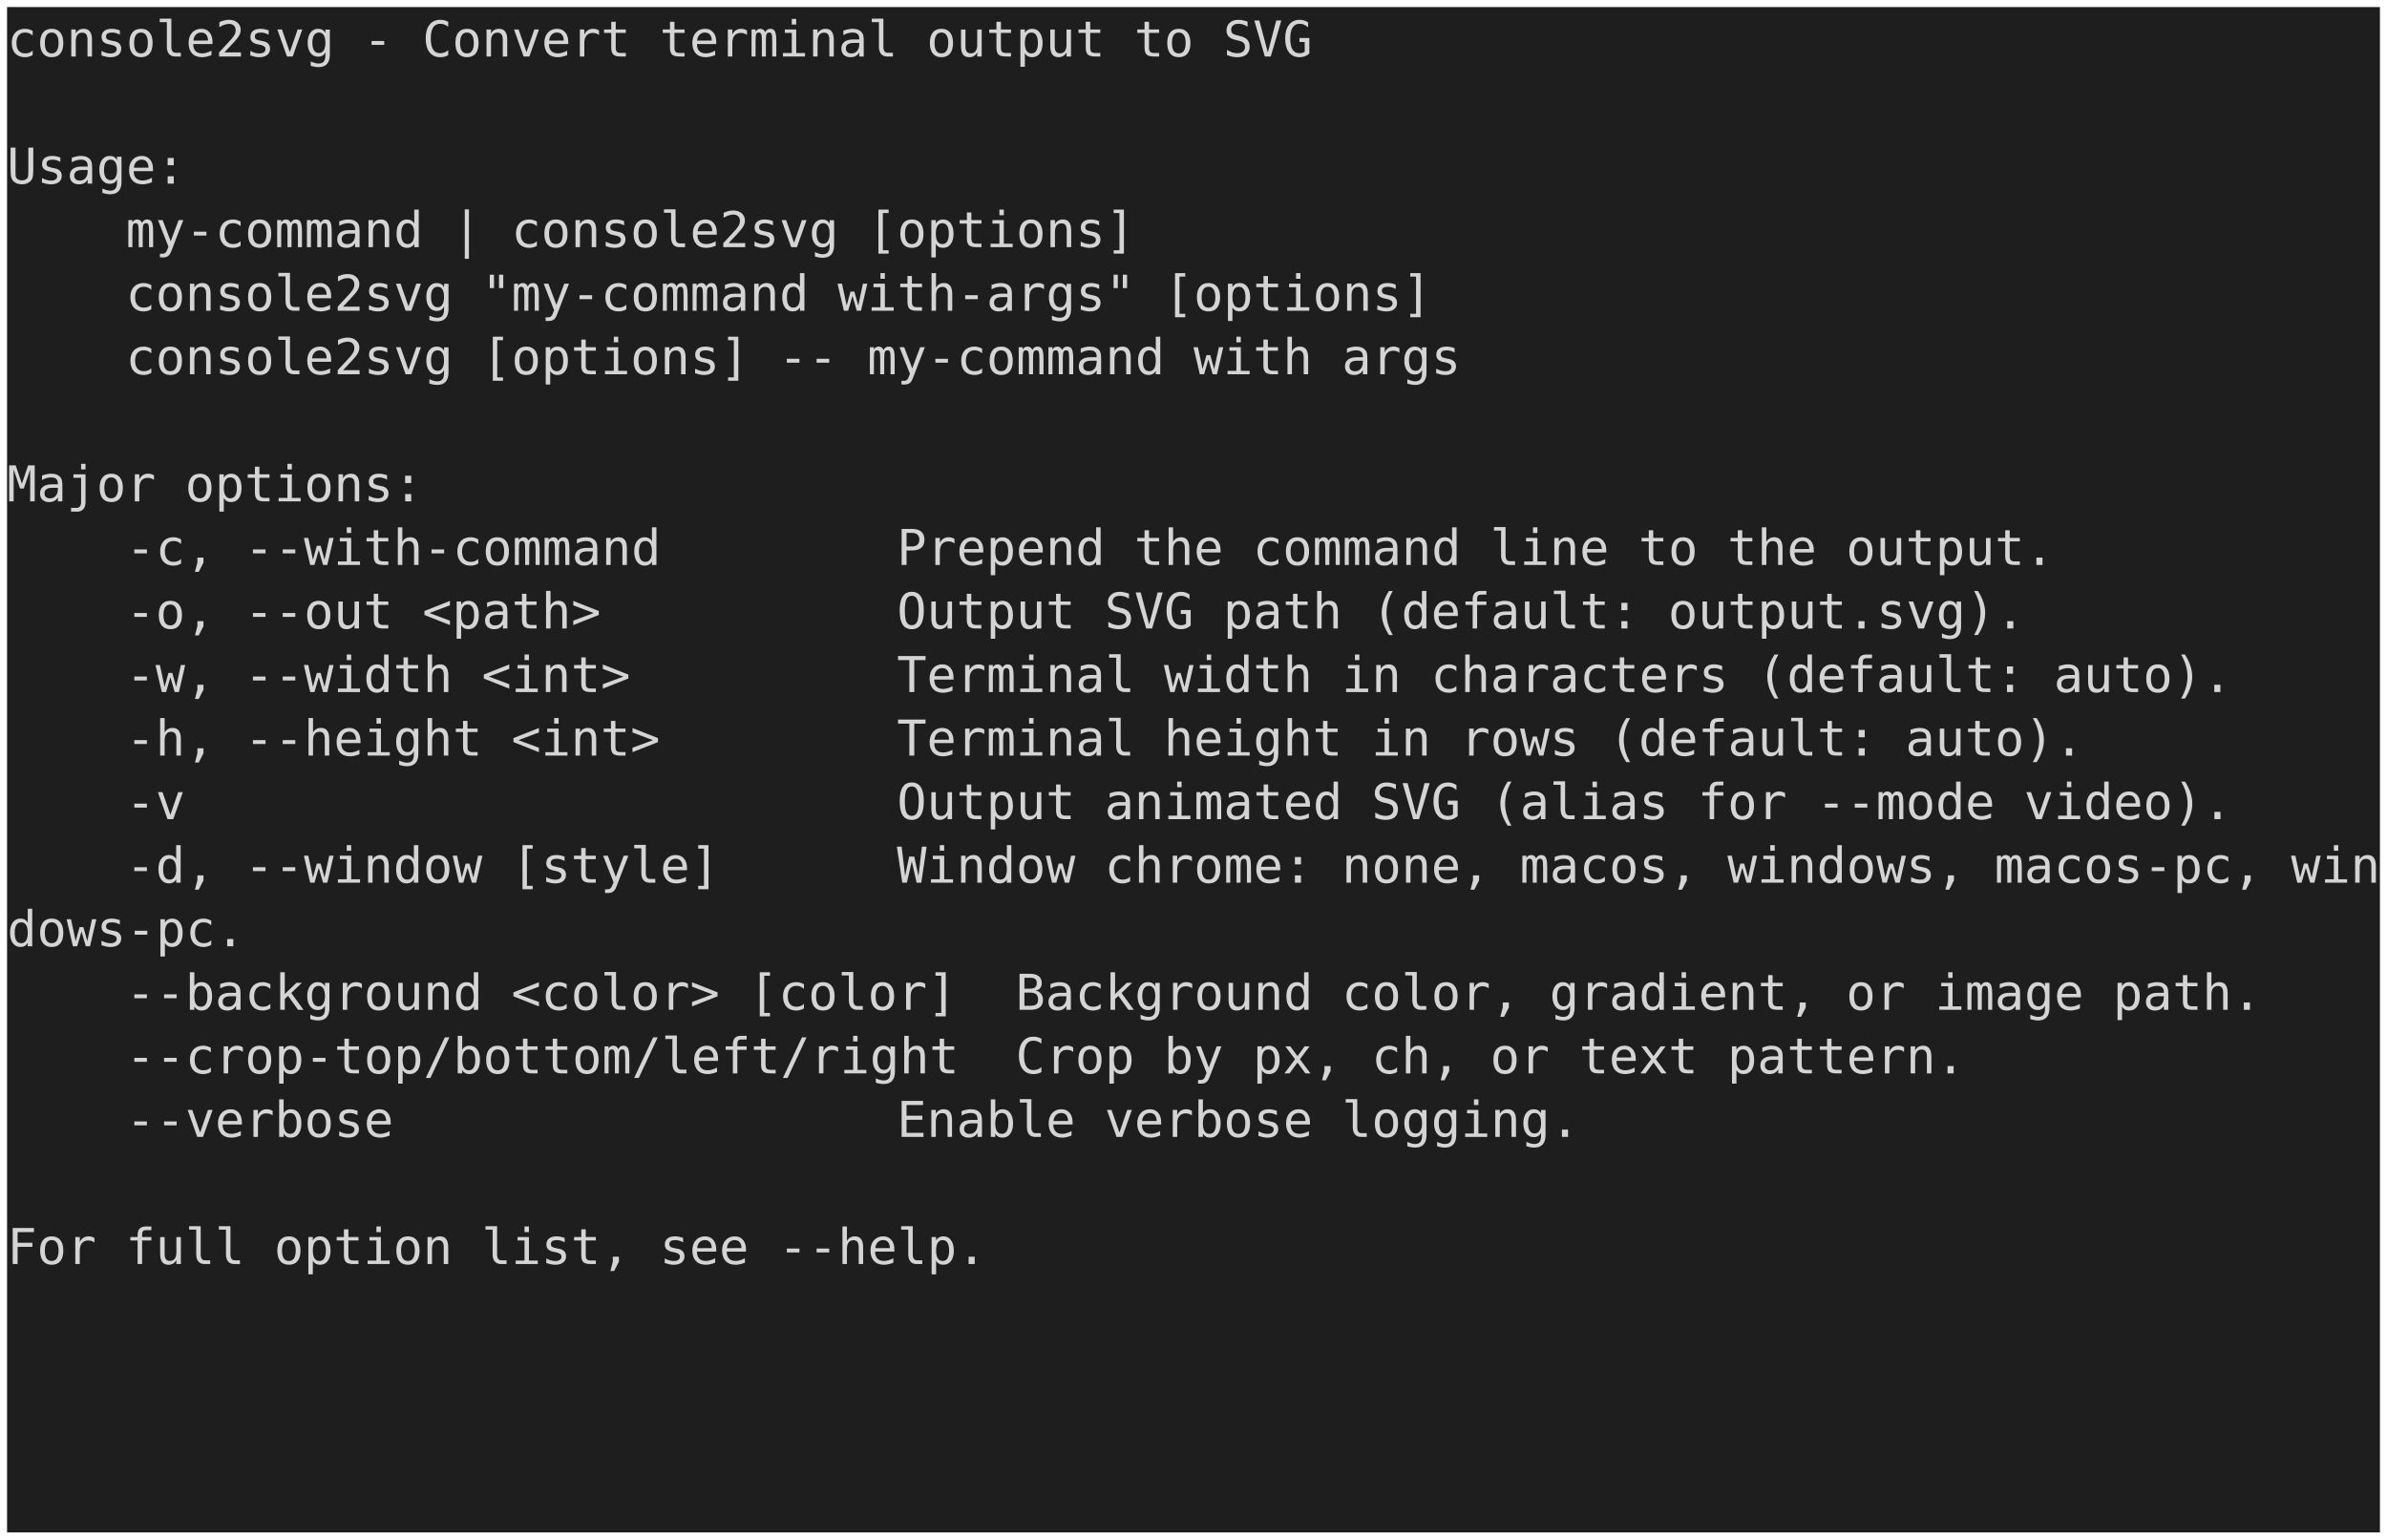
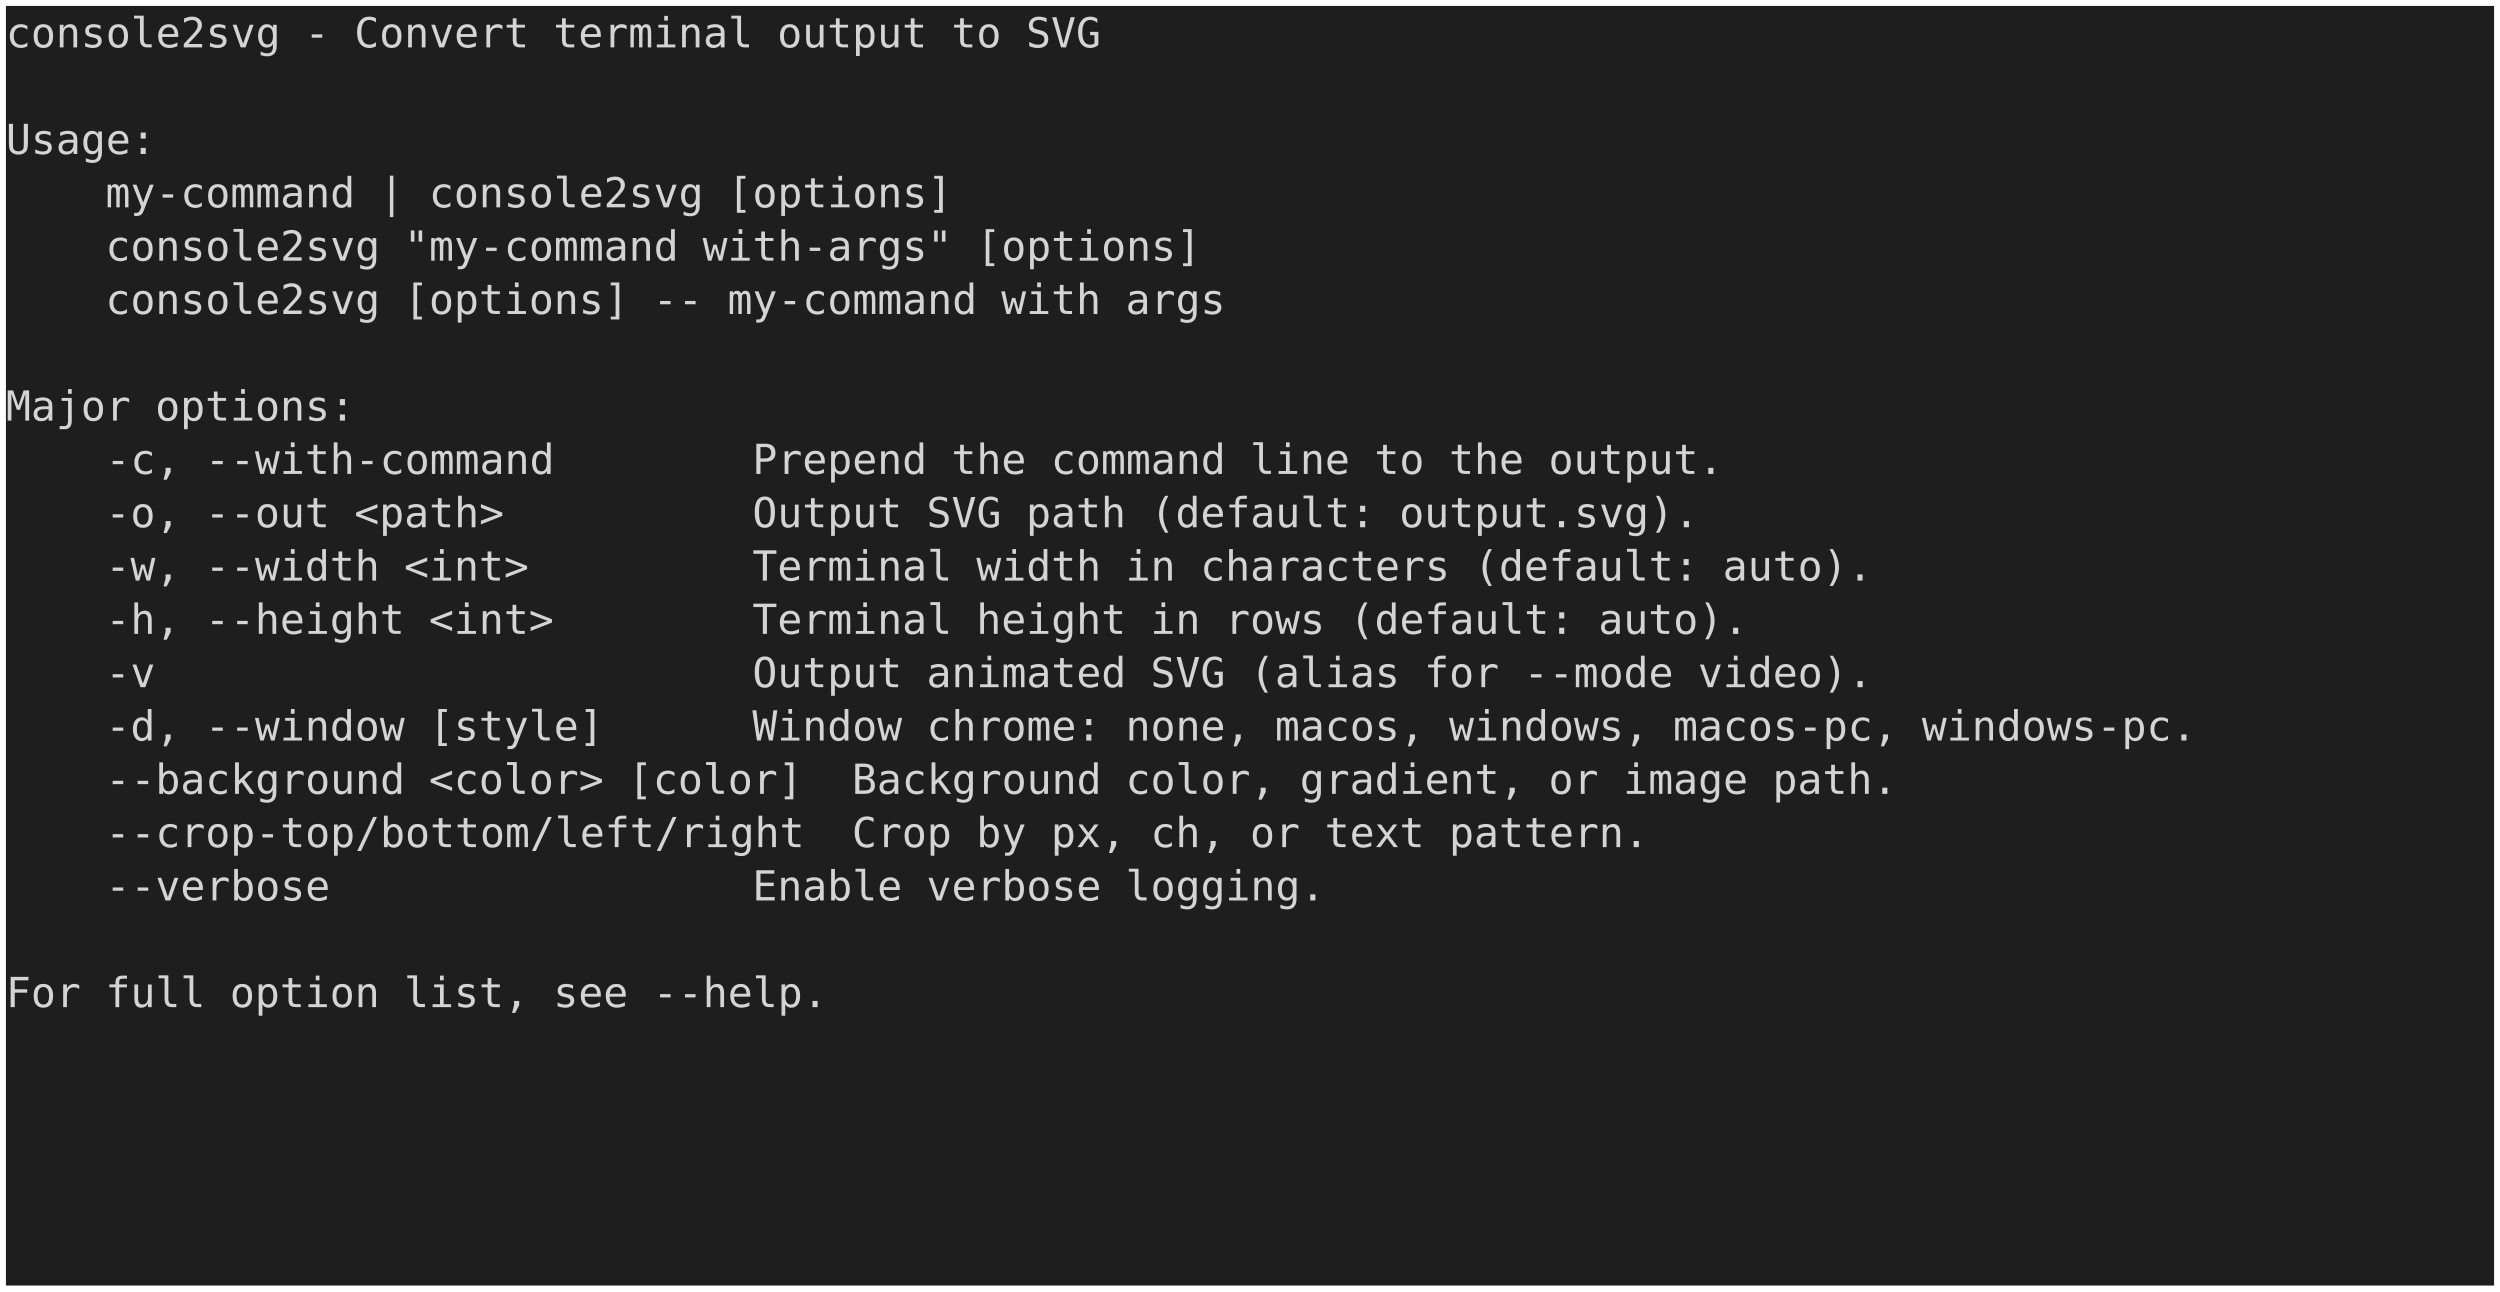
- <svg xmlns="http://www.w3.org/2000/svg" viewBox="0 0 676 436" role="img" aria-label="console2svg output">
+ <svg xmlns="http://www.w3.org/2000/svg" viewBox="0 0 844 436" role="img" aria-label="console2svg output">
  <style>.crt{font-family:ui-monospace,"Cascadia Mono","Segoe UI Mono","SFMono-Regular",Menlo,monospace;font-size:14px;}text{dominant-baseline:alphabetic;}.bg{shape-rendering:crispEdges;}</style>
  <g transform="translate(2 2)">
-     <rect width="672" height="432" fill="#1e1e1e" />
+     <rect width="840" height="432" fill="#1e1e1e" />
    <text class="crt" x="0" y="14" fill="#d4d4d4" textLength="92.4" lengthAdjust="spacingAndGlyphs">console2svg</text>
    <text class="crt" x="100.8" y="14" fill="#d4d4d4" textLength="8.4" lengthAdjust="spacingAndGlyphs">-</text>
    <text class="crt" x="117.6" y="14" fill="#d4d4d4" textLength="58.8" lengthAdjust="spacingAndGlyphs">Convert</text>
    <text class="crt" x="184.8" y="14" fill="#d4d4d4" textLength="67.2" lengthAdjust="spacingAndGlyphs">terminal</text>
    <text class="crt" x="260.4" y="14" fill="#d4d4d4" textLength="50.4" lengthAdjust="spacingAndGlyphs">output</text>
    <text class="crt" x="319.2" y="14" fill="#d4d4d4" textLength="16.8" lengthAdjust="spacingAndGlyphs">to</text>
    <text class="crt" x="344.4" y="14" fill="#d4d4d4" textLength="25.2" lengthAdjust="spacingAndGlyphs">SVG</text>
    <text class="crt" x="0" y="50" fill="#d4d4d4" textLength="50.4" lengthAdjust="spacingAndGlyphs">Usage:</text>
    <text class="crt" x="33.6" y="68" fill="#d4d4d4" textLength="84" lengthAdjust="spacingAndGlyphs">my-command</text>
    <text class="crt" x="126" y="68" fill="#d4d4d4" textLength="8.4" lengthAdjust="spacingAndGlyphs">|</text>
    <text class="crt" x="142.8" y="68" fill="#d4d4d4" textLength="92.4" lengthAdjust="spacingAndGlyphs">console2svg</text>
    <text class="crt" x="243.6" y="68" fill="#d4d4d4" textLength="75.6" lengthAdjust="spacingAndGlyphs">[options]</text>
    <text class="crt" x="33.6" y="86" fill="#d4d4d4" textLength="92.4" lengthAdjust="spacingAndGlyphs">console2svg</text>
    <text class="crt" x="134.4" y="86" fill="#d4d4d4" textLength="92.4" lengthAdjust="spacingAndGlyphs">"my-command</text>
    <text class="crt" x="235.2" y="86" fill="#d4d4d4" textLength="84" lengthAdjust="spacingAndGlyphs">with-args"</text>
    <text class="crt" x="327.6" y="86" fill="#d4d4d4" textLength="75.6" lengthAdjust="spacingAndGlyphs">[options]</text>
    <text class="crt" x="33.6" y="104" fill="#d4d4d4" textLength="92.4" lengthAdjust="spacingAndGlyphs">console2svg</text>
    <text class="crt" x="134.4" y="104" fill="#d4d4d4" textLength="75.6" lengthAdjust="spacingAndGlyphs">[options]</text>
    <text class="crt" x="218.4" y="104" fill="#d4d4d4" textLength="16.8" lengthAdjust="spacingAndGlyphs">--</text>
    <text class="crt" x="243.6" y="104" fill="#d4d4d4" textLength="84" lengthAdjust="spacingAndGlyphs">my-command</text>
    <text class="crt" x="336" y="104" fill="#d4d4d4" textLength="33.6" lengthAdjust="spacingAndGlyphs">with</text>
    <text class="crt" x="378" y="104" fill="#d4d4d4" textLength="33.6" lengthAdjust="spacingAndGlyphs">args</text>
    <text class="crt" x="0" y="140" fill="#d4d4d4" textLength="42" lengthAdjust="spacingAndGlyphs">Major</text>
    <text class="crt" x="50.4" y="140" fill="#d4d4d4" textLength="67.2" lengthAdjust="spacingAndGlyphs">options:</text>
    <text class="crt" x="33.6" y="158" fill="#d4d4d4" textLength="25.2" lengthAdjust="spacingAndGlyphs">-c,</text>
    <text class="crt" x="67.2" y="158" fill="#d4d4d4" textLength="117.6" lengthAdjust="spacingAndGlyphs">--with-command</text>
    <text class="crt" x="252" y="158" fill="#d4d4d4" textLength="58.8" lengthAdjust="spacingAndGlyphs">Prepend</text>
    <text class="crt" x="319.2" y="158" fill="#d4d4d4" textLength="25.2" lengthAdjust="spacingAndGlyphs">the</text>
    <text class="crt" x="352.8" y="158" fill="#d4d4d4" textLength="58.8" lengthAdjust="spacingAndGlyphs">command</text>
    <text class="crt" x="420" y="158" fill="#d4d4d4" textLength="33.6" lengthAdjust="spacingAndGlyphs">line</text>
    <text class="crt" x="462" y="158" fill="#d4d4d4" textLength="16.8" lengthAdjust="spacingAndGlyphs">to</text>
    <text class="crt" x="487.2" y="158" fill="#d4d4d4" textLength="25.2" lengthAdjust="spacingAndGlyphs">the</text>
    <text class="crt" x="520.8" y="158" fill="#d4d4d4" textLength="58.8" lengthAdjust="spacingAndGlyphs">output.</text>
    <text class="crt" x="33.6" y="176" fill="#d4d4d4" textLength="25.2" lengthAdjust="spacingAndGlyphs">-o,</text>
    <text class="crt" x="67.2" y="176" fill="#d4d4d4" textLength="42" lengthAdjust="spacingAndGlyphs">--out</text>
    <text class="crt" x="117.6" y="176" fill="#d4d4d4" textLength="50.4" lengthAdjust="spacingAndGlyphs">&lt;path&gt;</text>
    <text class="crt" x="252" y="176" fill="#d4d4d4" textLength="50.4" lengthAdjust="spacingAndGlyphs">Output</text>
    <text class="crt" x="310.8" y="176" fill="#d4d4d4" textLength="25.2" lengthAdjust="spacingAndGlyphs">SVG</text>
    <text class="crt" x="344.4" y="176" fill="#d4d4d4" textLength="33.6" lengthAdjust="spacingAndGlyphs">path</text>
    <text class="crt" x="386.4" y="176" fill="#d4d4d4" textLength="75.6" lengthAdjust="spacingAndGlyphs">(default:</text>
    <text class="crt" x="470.4" y="176" fill="#d4d4d4" textLength="100.8" lengthAdjust="spacingAndGlyphs">output.svg).</text>
    <text class="crt" x="33.6" y="194" fill="#d4d4d4" textLength="25.2" lengthAdjust="spacingAndGlyphs">-w,</text>
    <text class="crt" x="67.2" y="194" fill="#d4d4d4" textLength="58.8" lengthAdjust="spacingAndGlyphs">--width</text>
    <text class="crt" x="134.4" y="194" fill="#d4d4d4" textLength="42" lengthAdjust="spacingAndGlyphs">&lt;int&gt;</text>
    <text class="crt" x="252" y="194" fill="#d4d4d4" textLength="67.2" lengthAdjust="spacingAndGlyphs">Terminal</text>
    <text class="crt" x="327.6" y="194" fill="#d4d4d4" textLength="42" lengthAdjust="spacingAndGlyphs">width</text>
    <text class="crt" x="378" y="194" fill="#d4d4d4" textLength="16.8" lengthAdjust="spacingAndGlyphs">in</text>
    <text class="crt" x="403.2" y="194" fill="#d4d4d4" textLength="84" lengthAdjust="spacingAndGlyphs">characters</text>
    <text class="crt" x="495.6" y="194" fill="#d4d4d4" textLength="75.6" lengthAdjust="spacingAndGlyphs">(default:</text>
    <text class="crt" x="579.6" y="194" fill="#d4d4d4" textLength="50.4" lengthAdjust="spacingAndGlyphs">auto).</text>
    <text class="crt" x="33.6" y="212" fill="#d4d4d4" textLength="25.2" lengthAdjust="spacingAndGlyphs">-h,</text>
    <text class="crt" x="67.2" y="212" fill="#d4d4d4" textLength="67.2" lengthAdjust="spacingAndGlyphs">--height</text>
    <text class="crt" x="142.8" y="212" fill="#d4d4d4" textLength="42" lengthAdjust="spacingAndGlyphs">&lt;int&gt;</text>
    <text class="crt" x="252" y="212" fill="#d4d4d4" textLength="67.2" lengthAdjust="spacingAndGlyphs">Terminal</text>
    <text class="crt" x="327.6" y="212" fill="#d4d4d4" textLength="50.4" lengthAdjust="spacingAndGlyphs">height</text>
    <text class="crt" x="386.4" y="212" fill="#d4d4d4" textLength="16.8" lengthAdjust="spacingAndGlyphs">in</text>
    <text class="crt" x="411.6" y="212" fill="#d4d4d4" textLength="33.6" lengthAdjust="spacingAndGlyphs">rows</text>
    <text class="crt" x="453.6" y="212" fill="#d4d4d4" textLength="75.6" lengthAdjust="spacingAndGlyphs">(default:</text>
    <text class="crt" x="537.6" y="212" fill="#d4d4d4" textLength="50.4" lengthAdjust="spacingAndGlyphs">auto).</text>
    <text class="crt" x="33.6" y="230" fill="#d4d4d4" textLength="16.8" lengthAdjust="spacingAndGlyphs">-v</text>
    <text class="crt" x="252" y="230" fill="#d4d4d4" textLength="50.4" lengthAdjust="spacingAndGlyphs">Output</text>
    <text class="crt" x="310.8" y="230" fill="#d4d4d4" textLength="67.2" lengthAdjust="spacingAndGlyphs">animated</text>
    <text class="crt" x="386.4" y="230" fill="#d4d4d4" textLength="25.2" lengthAdjust="spacingAndGlyphs">SVG</text>
    <text class="crt" x="420" y="230" fill="#d4d4d4" textLength="50.4" lengthAdjust="spacingAndGlyphs">(alias</text>
    <text class="crt" x="478.8" y="230" fill="#d4d4d4" textLength="25.2" lengthAdjust="spacingAndGlyphs">for</text>
    <text class="crt" x="512.4" y="230" fill="#d4d4d4" textLength="50.4" lengthAdjust="spacingAndGlyphs">--mode</text>
    <text class="crt" x="571.2" y="230" fill="#d4d4d4" textLength="58.8" lengthAdjust="spacingAndGlyphs">video).</text>
    <text class="crt" x="33.6" y="248" fill="#d4d4d4" textLength="25.2" lengthAdjust="spacingAndGlyphs">-d,</text>
    <text class="crt" x="67.2" y="248" fill="#d4d4d4" textLength="67.2" lengthAdjust="spacingAndGlyphs">--window</text>
    <text class="crt" x="142.8" y="248" fill="#d4d4d4" textLength="58.8" lengthAdjust="spacingAndGlyphs">[style]</text>
    <text class="crt" x="252" y="248" fill="#d4d4d4" textLength="50.4" lengthAdjust="spacingAndGlyphs">Window</text>
    <text class="crt" x="310.8" y="248" fill="#d4d4d4" textLength="58.8" lengthAdjust="spacingAndGlyphs">chrome:</text>
    <text class="crt" x="378" y="248" fill="#d4d4d4" textLength="42" lengthAdjust="spacingAndGlyphs">none,</text>
    <text class="crt" x="428.4" y="248" fill="#d4d4d4" textLength="50.4" lengthAdjust="spacingAndGlyphs">macos,</text>
    <text class="crt" x="487.2" y="248" fill="#d4d4d4" textLength="67.2" lengthAdjust="spacingAndGlyphs">windows,</text>
    <text class="crt" x="562.8" y="248" fill="#d4d4d4" textLength="75.6" lengthAdjust="spacingAndGlyphs">macos-pc,</text>
-     <text class="crt" x="646.8" y="248" fill="#d4d4d4" textLength="25.2" lengthAdjust="spacingAndGlyphs">win</text>
-     <text class="crt" x="0" y="266" fill="#d4d4d4" textLength="67.2" lengthAdjust="spacingAndGlyphs">dows-pc.</text>
-     <text class="crt" x="33.6" y="284" fill="#d4d4d4" textLength="100.8" lengthAdjust="spacingAndGlyphs">--background</text>
-     <text class="crt" x="142.8" y="284" fill="#d4d4d4" textLength="58.8" lengthAdjust="spacingAndGlyphs">&lt;color&gt;</text>
-     <text class="crt" x="210" y="284" fill="#d4d4d4" textLength="58.8" lengthAdjust="spacingAndGlyphs">[color]</text>
-     <text class="crt" x="285.6" y="284" fill="#d4d4d4" textLength="84" lengthAdjust="spacingAndGlyphs">Background</text>
-     <text class="crt" x="378" y="284" fill="#d4d4d4" textLength="50.4" lengthAdjust="spacingAndGlyphs">color,</text>
-     <text class="crt" x="436.8" y="284" fill="#d4d4d4" textLength="75.6" lengthAdjust="spacingAndGlyphs">gradient,</text>
-     <text class="crt" x="520.8" y="284" fill="#d4d4d4" textLength="16.8" lengthAdjust="spacingAndGlyphs">or</text>
-     <text class="crt" x="546" y="284" fill="#d4d4d4" textLength="42" lengthAdjust="spacingAndGlyphs">image</text>
-     <text class="crt" x="596.4" y="284" fill="#d4d4d4" textLength="42" lengthAdjust="spacingAndGlyphs">path.</text>
-     <text class="crt" x="33.6" y="302" fill="#d4d4d4" textLength="235.2" lengthAdjust="spacingAndGlyphs">--crop-top/bottom/left/right</text>
-     <text class="crt" x="285.6" y="302" fill="#d4d4d4" textLength="33.6" lengthAdjust="spacingAndGlyphs">Crop</text>
-     <text class="crt" x="327.6" y="302" fill="#d4d4d4" textLength="16.8" lengthAdjust="spacingAndGlyphs">by</text>
-     <text class="crt" x="352.8" y="302" fill="#d4d4d4" textLength="25.2" lengthAdjust="spacingAndGlyphs">px,</text>
-     <text class="crt" x="386.4" y="302" fill="#d4d4d4" textLength="25.2" lengthAdjust="spacingAndGlyphs">ch,</text>
-     <text class="crt" x="420" y="302" fill="#d4d4d4" textLength="16.8" lengthAdjust="spacingAndGlyphs">or</text>
-     <text class="crt" x="445.2" y="302" fill="#d4d4d4" textLength="33.6" lengthAdjust="spacingAndGlyphs">text</text>
-     <text class="crt" x="487.2" y="302" fill="#d4d4d4" textLength="67.2" lengthAdjust="spacingAndGlyphs">pattern.</text>
-     <text class="crt" x="33.6" y="320" fill="#d4d4d4" textLength="75.6" lengthAdjust="spacingAndGlyphs">--verbose</text>
-     <text class="crt" x="252" y="320" fill="#d4d4d4" textLength="50.4" lengthAdjust="spacingAndGlyphs">Enable</text>
-     <text class="crt" x="310.8" y="320" fill="#d4d4d4" textLength="58.8" lengthAdjust="spacingAndGlyphs">verbose</text>
-     <text class="crt" x="378" y="320" fill="#d4d4d4" textLength="67.2" lengthAdjust="spacingAndGlyphs">logging.</text>
-     <text class="crt" x="0" y="356" fill="#d4d4d4" textLength="25.2" lengthAdjust="spacingAndGlyphs">For</text>
-     <text class="crt" x="33.6" y="356" fill="#d4d4d4" textLength="33.6" lengthAdjust="spacingAndGlyphs">full</text>
-     <text class="crt" x="75.6" y="356" fill="#d4d4d4" textLength="50.4" lengthAdjust="spacingAndGlyphs">option</text>
-     <text class="crt" x="134.4" y="356" fill="#d4d4d4" textLength="42" lengthAdjust="spacingAndGlyphs">list,</text>
-     <text class="crt" x="184.8" y="356" fill="#d4d4d4" textLength="25.2" lengthAdjust="spacingAndGlyphs">see</text>
-     <text class="crt" x="218.4" y="356" fill="#d4d4d4" textLength="58.8" lengthAdjust="spacingAndGlyphs">--help.</text>
+     <text class="crt" x="646.8" y="248" fill="#d4d4d4" textLength="92.4" lengthAdjust="spacingAndGlyphs">windows-pc.</text>
+     <text class="crt" x="33.6" y="266" fill="#d4d4d4" textLength="100.8" lengthAdjust="spacingAndGlyphs">--background</text>
+     <text class="crt" x="142.8" y="266" fill="#d4d4d4" textLength="58.8" lengthAdjust="spacingAndGlyphs">&lt;color&gt;</text>
+     <text class="crt" x="210" y="266" fill="#d4d4d4" textLength="58.8" lengthAdjust="spacingAndGlyphs">[color]</text>
+     <text class="crt" x="285.6" y="266" fill="#d4d4d4" textLength="84" lengthAdjust="spacingAndGlyphs">Background</text>
+     <text class="crt" x="378" y="266" fill="#d4d4d4" textLength="50.4" lengthAdjust="spacingAndGlyphs">color,</text>
+     <text class="crt" x="436.8" y="266" fill="#d4d4d4" textLength="75.6" lengthAdjust="spacingAndGlyphs">gradient,</text>
+     <text class="crt" x="520.8" y="266" fill="#d4d4d4" textLength="16.8" lengthAdjust="spacingAndGlyphs">or</text>
+     <text class="crt" x="546" y="266" fill="#d4d4d4" textLength="42" lengthAdjust="spacingAndGlyphs">image</text>
+     <text class="crt" x="596.4" y="266" fill="#d4d4d4" textLength="42" lengthAdjust="spacingAndGlyphs">path.</text>
+     <text class="crt" x="33.6" y="284" fill="#d4d4d4" textLength="235.2" lengthAdjust="spacingAndGlyphs">--crop-top/bottom/left/right</text>
+     <text class="crt" x="285.6" y="284" fill="#d4d4d4" textLength="33.6" lengthAdjust="spacingAndGlyphs">Crop</text>
+     <text class="crt" x="327.6" y="284" fill="#d4d4d4" textLength="16.8" lengthAdjust="spacingAndGlyphs">by</text>
+     <text class="crt" x="352.8" y="284" fill="#d4d4d4" textLength="25.2" lengthAdjust="spacingAndGlyphs">px,</text>
+     <text class="crt" x="386.4" y="284" fill="#d4d4d4" textLength="25.2" lengthAdjust="spacingAndGlyphs">ch,</text>
+     <text class="crt" x="420" y="284" fill="#d4d4d4" textLength="16.8" lengthAdjust="spacingAndGlyphs">or</text>
+     <text class="crt" x="445.2" y="284" fill="#d4d4d4" textLength="33.6" lengthAdjust="spacingAndGlyphs">text</text>
+     <text class="crt" x="487.2" y="284" fill="#d4d4d4" textLength="67.2" lengthAdjust="spacingAndGlyphs">pattern.</text>
+     <text class="crt" x="33.6" y="302" fill="#d4d4d4" textLength="75.6" lengthAdjust="spacingAndGlyphs">--verbose</text>
+     <text class="crt" x="252" y="302" fill="#d4d4d4" textLength="50.4" lengthAdjust="spacingAndGlyphs">Enable</text>
+     <text class="crt" x="310.8" y="302" fill="#d4d4d4" textLength="58.8" lengthAdjust="spacingAndGlyphs">verbose</text>
+     <text class="crt" x="378" y="302" fill="#d4d4d4" textLength="67.2" lengthAdjust="spacingAndGlyphs">logging.</text>
+     <text class="crt" x="0" y="338" fill="#d4d4d4" textLength="25.2" lengthAdjust="spacingAndGlyphs">For</text>
+     <text class="crt" x="33.6" y="338" fill="#d4d4d4" textLength="33.6" lengthAdjust="spacingAndGlyphs">full</text>
+     <text class="crt" x="75.6" y="338" fill="#d4d4d4" textLength="50.4" lengthAdjust="spacingAndGlyphs">option</text>
+     <text class="crt" x="134.4" y="338" fill="#d4d4d4" textLength="42" lengthAdjust="spacingAndGlyphs">list,</text>
+     <text class="crt" x="184.8" y="338" fill="#d4d4d4" textLength="25.2" lengthAdjust="spacingAndGlyphs">see</text>
+     <text class="crt" x="218.4" y="338" fill="#d4d4d4" textLength="58.8" lengthAdjust="spacingAndGlyphs">--help.</text>
  </g>
</svg>
